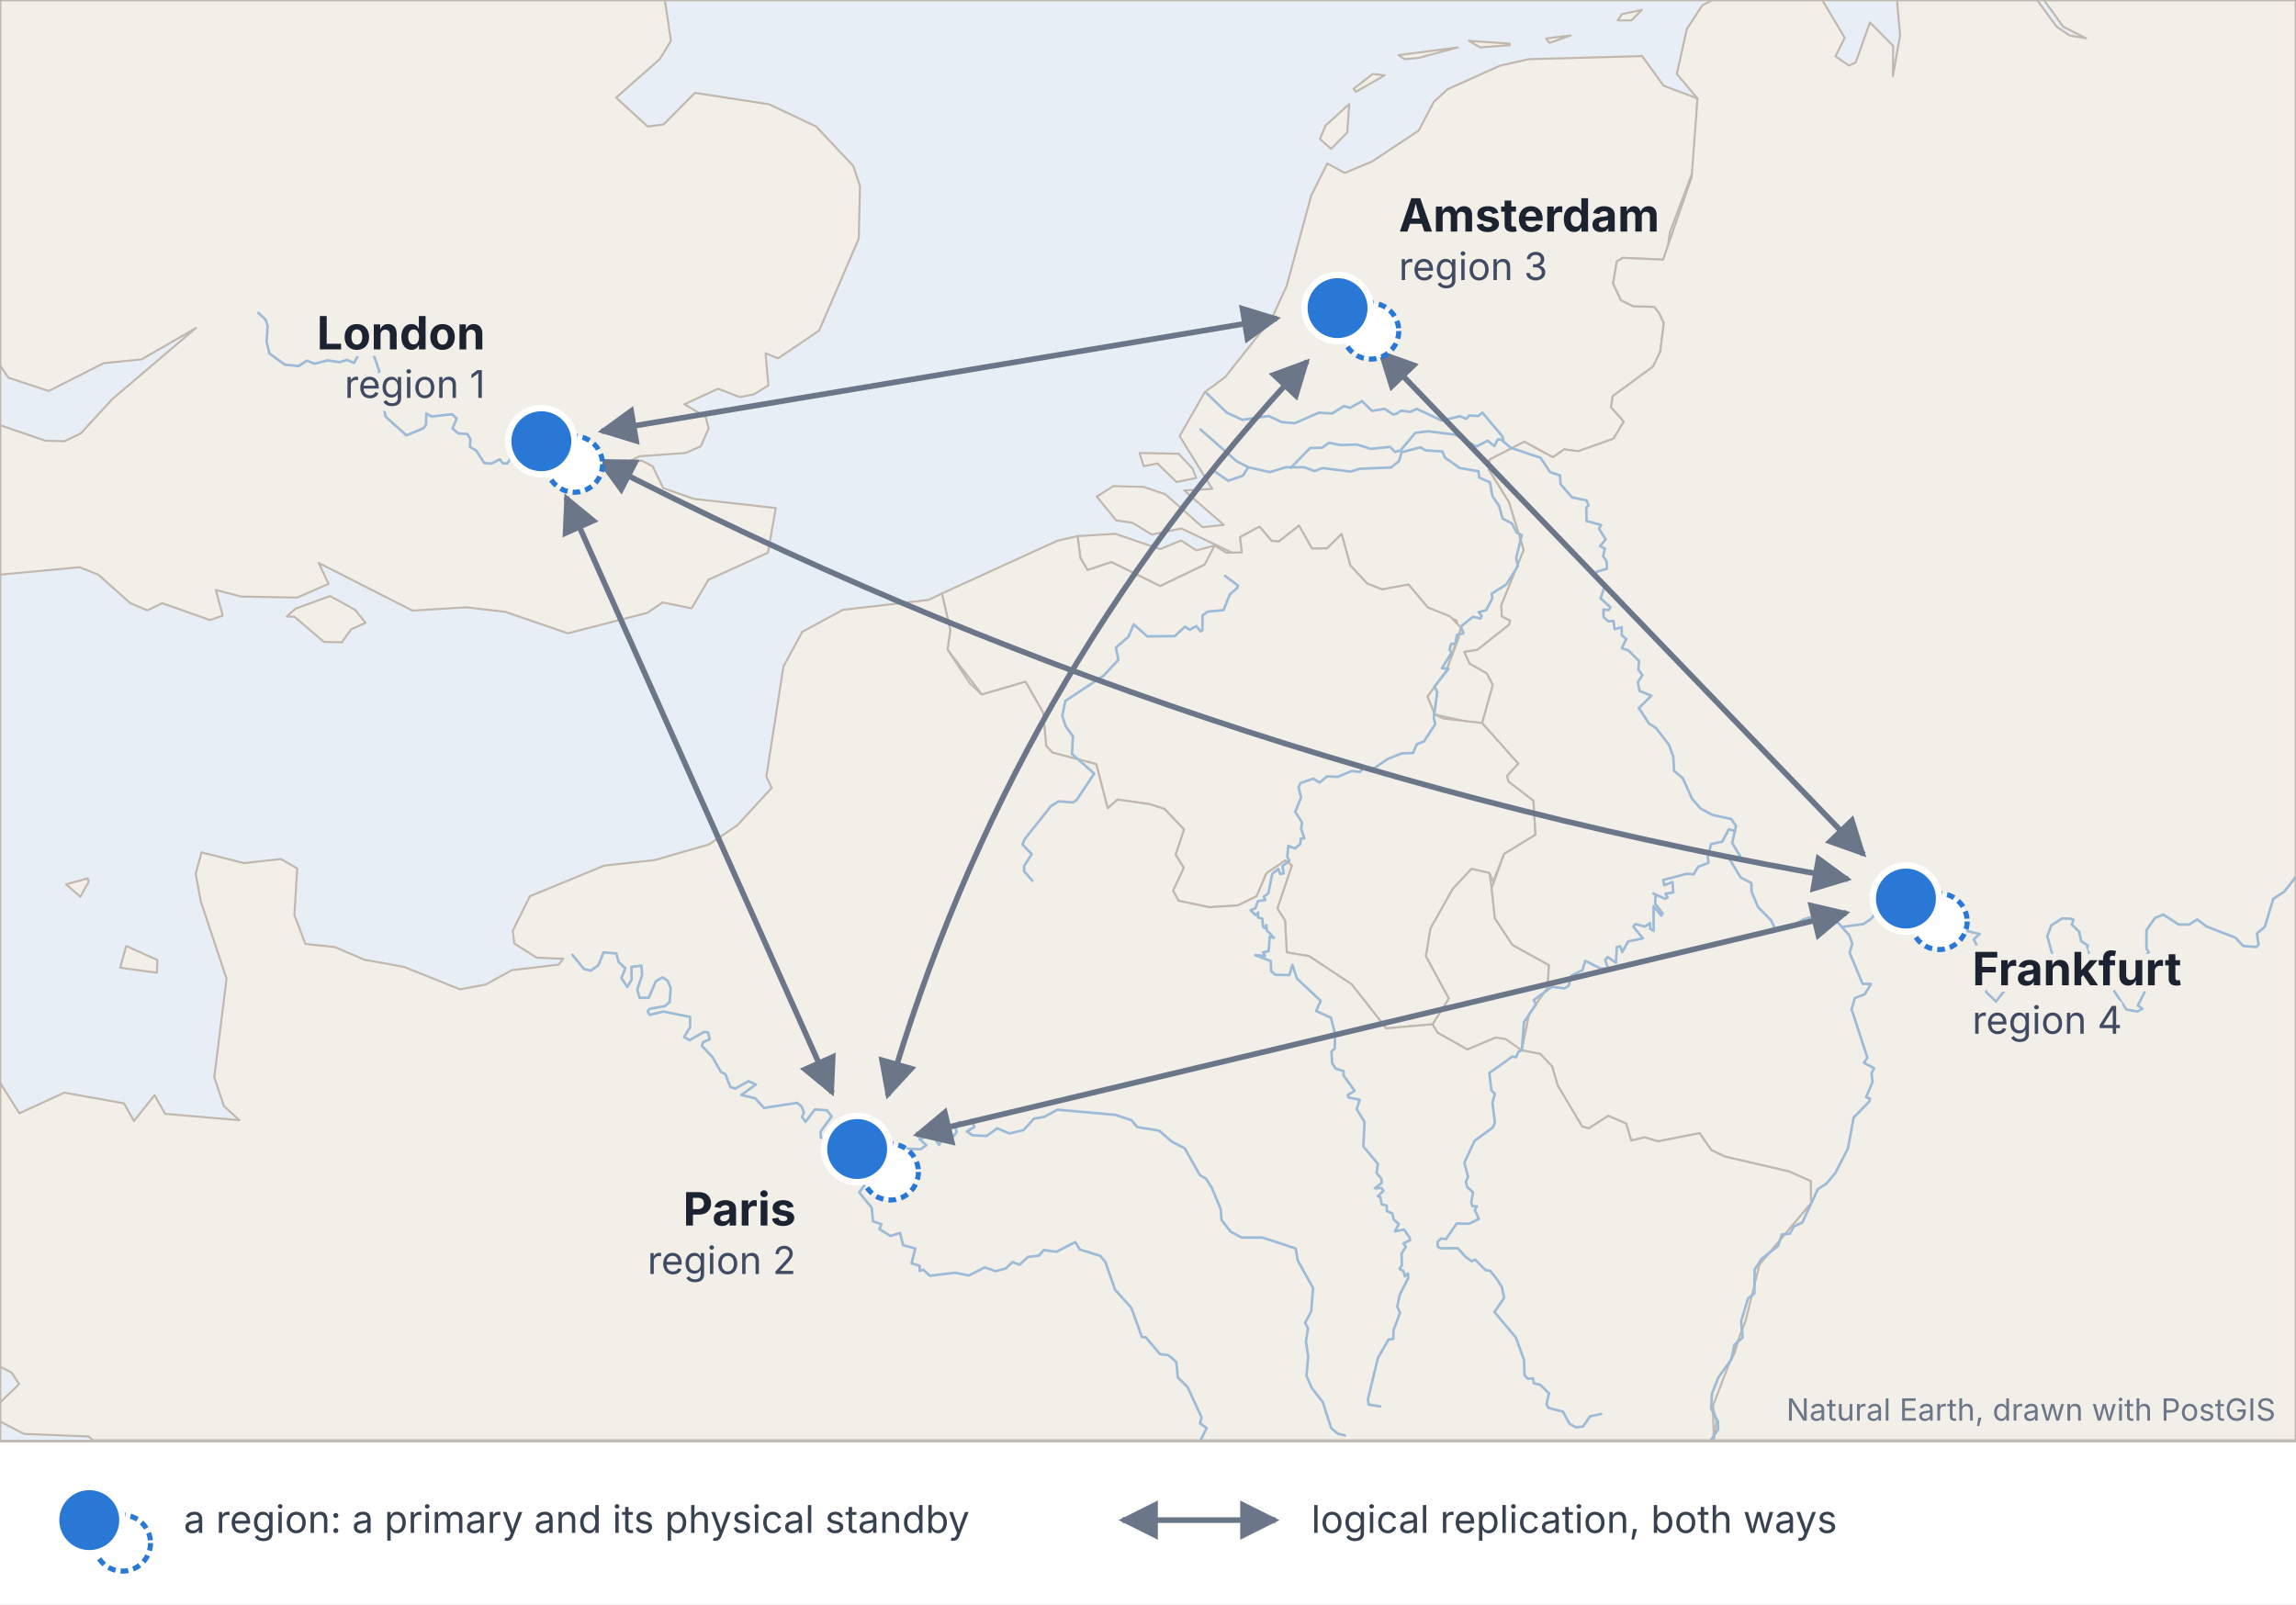
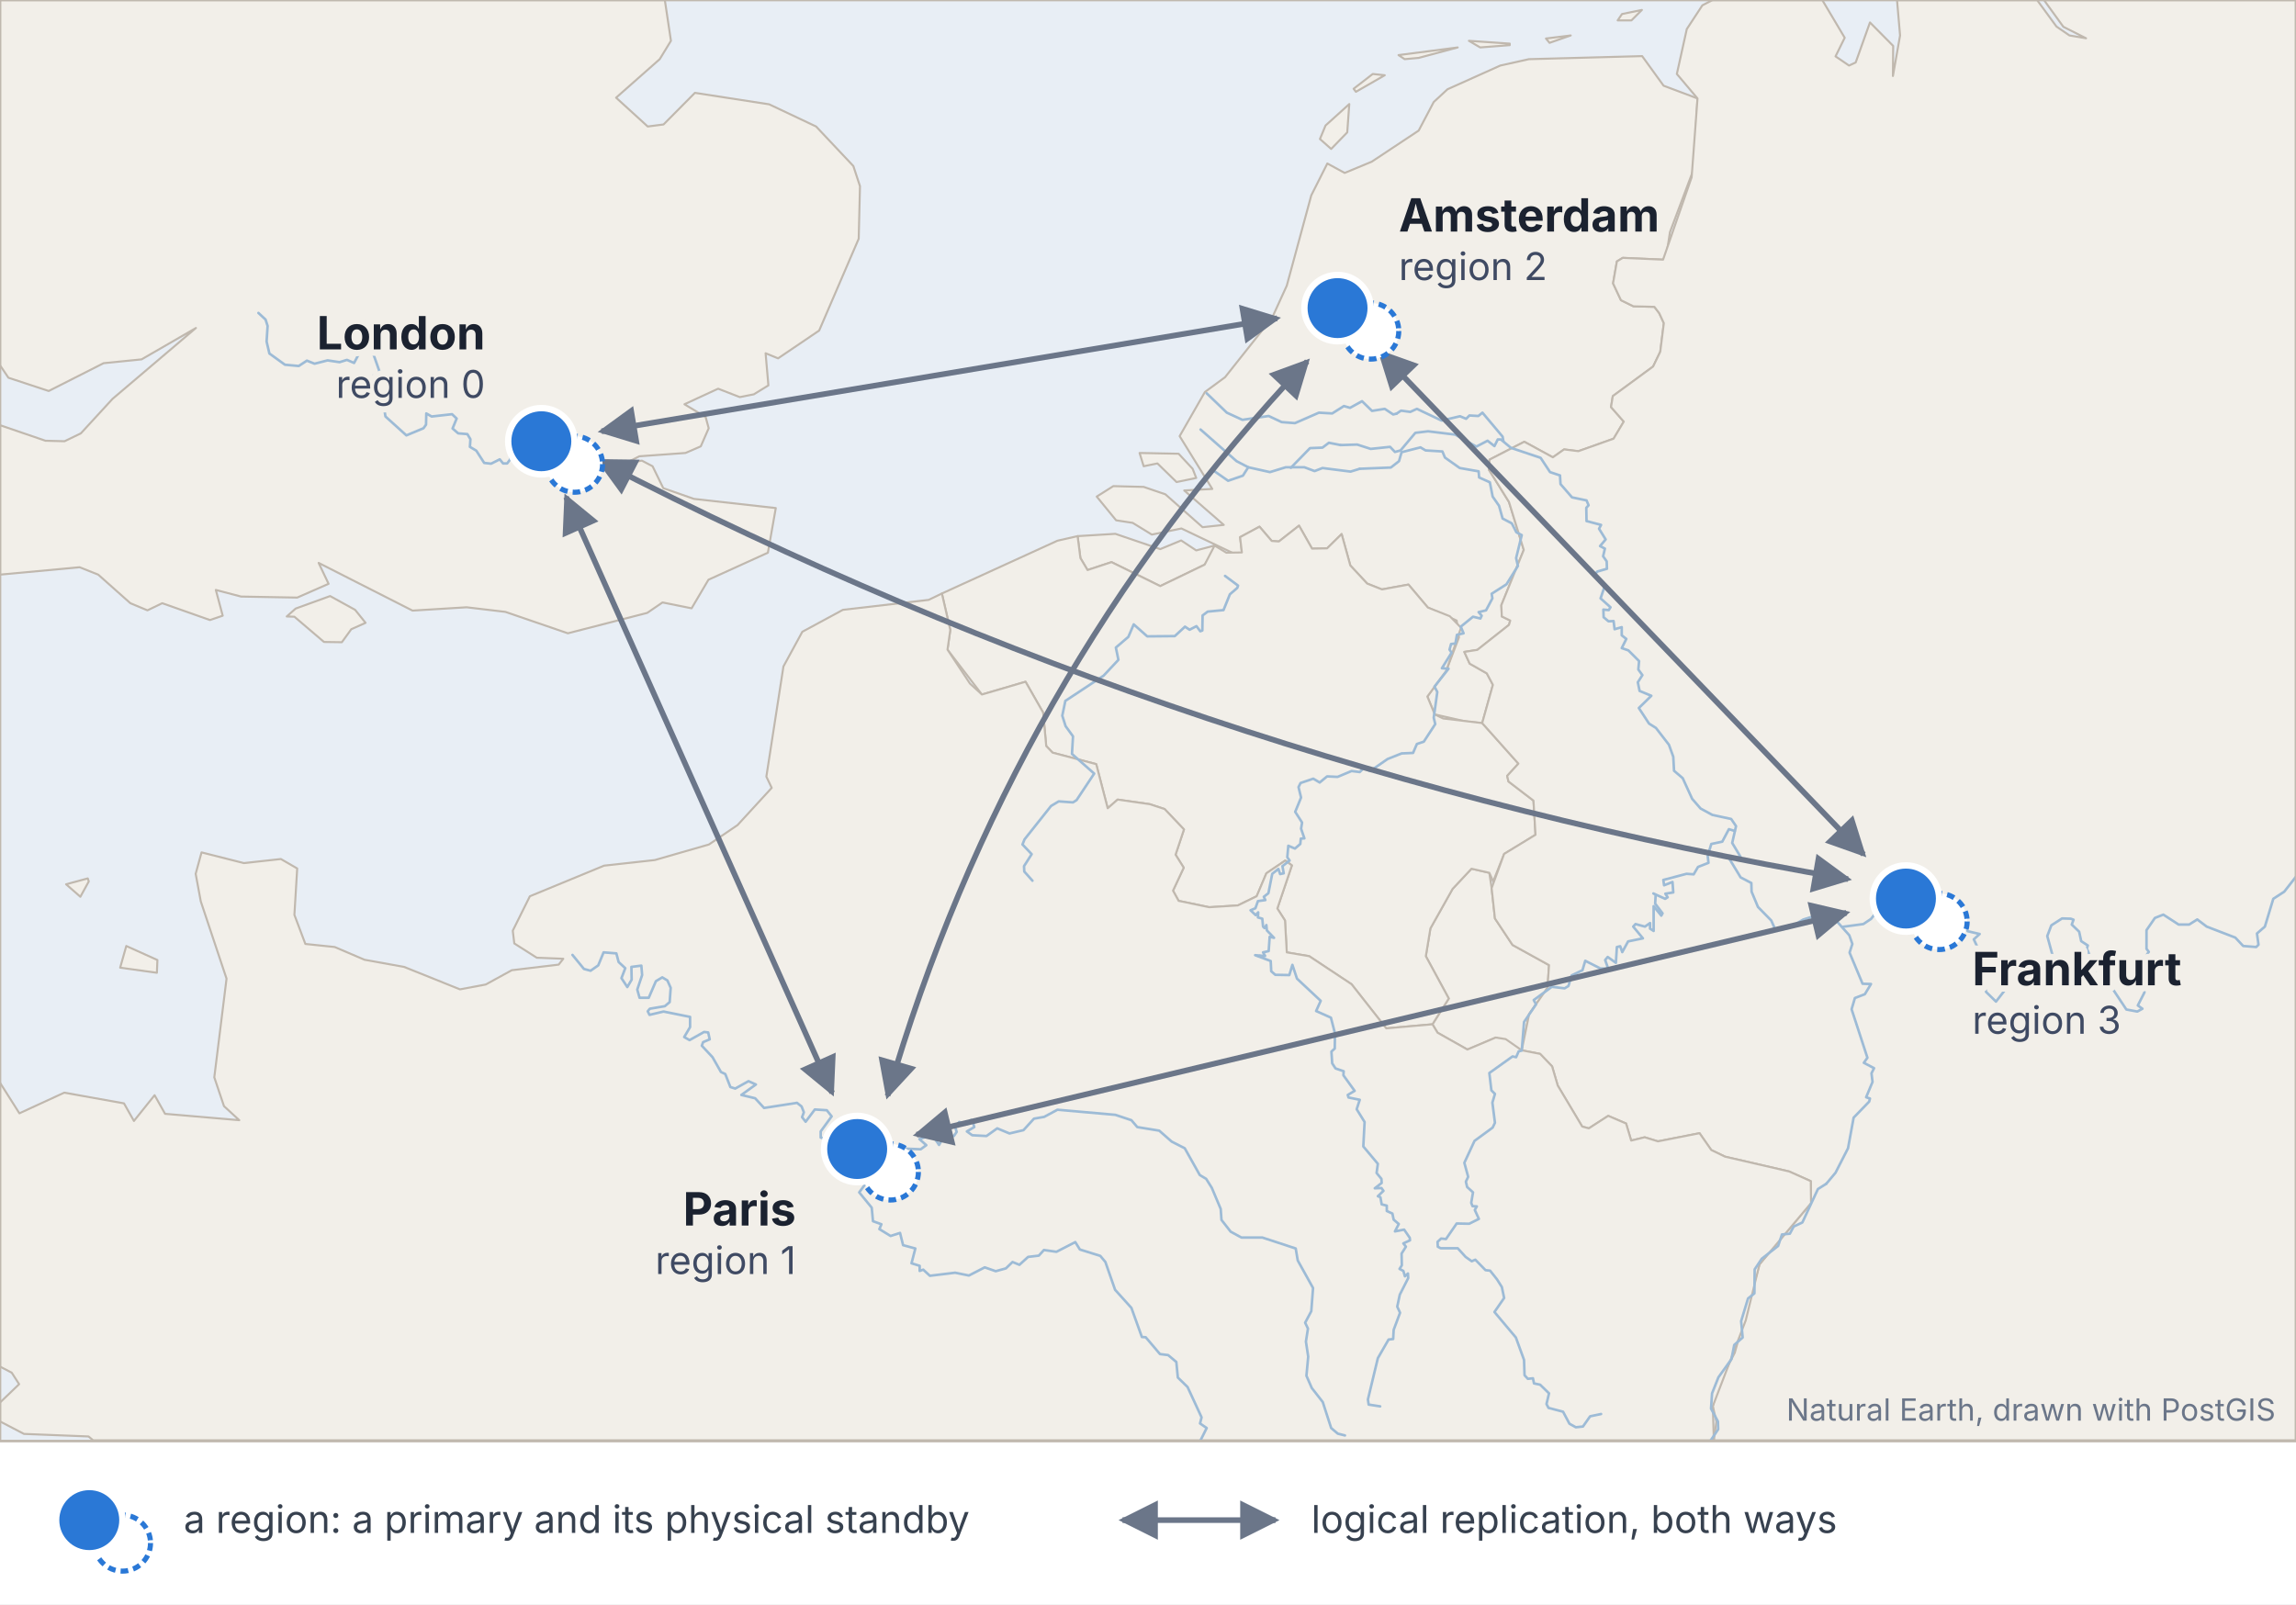
- <svg xmlns="http://www.w3.org/2000/svg" viewBox="0 0 900 629" role="img" aria-label="A map of north-western Europe with four regions, each a Postgres primary and its physical standby: London is region 1, Paris region 2, Amsterdam region 3 and Frankfurt region 4. Every pair of regions is linked by logical replication in both directions, so each region writes its own rows and receives the rows of the other three. Country borders and rivers come from the Natural Earth dataset, drawn with PostGIS.">
+ <svg xmlns="http://www.w3.org/2000/svg" viewBox="0 0 900 629" role="img" aria-label="A map of north-western Europe with four regions, each a Postgres primary and its physical standby: London is region 0, Paris region 1, Amsterdam region 2 and Frankfurt region 3. Every pair of regions is linked by logical replication in both directions, so each region writes its own rows and receives the rows of the other three. Country borders and rivers come from the Natural Earth dataset, drawn with PostGIS.">
  <style>
    text { font-family: system-ui, -apple-system, 'Segoe UI', sans-serif; fill: #1b2230; }
    .sea { fill: #E8EEF5; }
    .land { fill: #F2EFE9; stroke: #C0B8AE; stroke-width: 0.8; stroke-linejoin: round; }
    .river { fill: none; stroke: #9dbbd6; stroke-width: 1; stroke-linecap: round; stroke-linejoin: round; }
    .link { fill: none; stroke: #6b7689; stroke-width: 2.2; marker-start: url(#a); marker-end: url(#a); }
    .primary { fill: #2a78d6; stroke: #fff; stroke-width: 2.5; }
    .standby { fill: #fff; stroke: #2a78d6; stroke-width: 2; stroke-dasharray: 3 2; }
    .city { font-size: 18px; font-weight: 700; paint-order: stroke; stroke: #F2EFE9; stroke-width: 5px; stroke-linejoin: round; }
    .reg { font-size: 15px; fill: #3f4a63; paint-order: stroke; stroke: #F2EFE9; stroke-width: 5px; stroke-linejoin: round; }
    .leg { font-size: 15px; fill: #37414f; }
    .src { font-size: 12px; fill: #6b7689; }
  </style>
  <defs>
    <marker id="a" viewBox="0 0 10 10" refX="9" refY="5" markerWidth="7" markerHeight="7" orient="auto-start-reverse">
      <path d="M0 0L10 5L0 10z" fill="#6b7689" />
    </marker>
    <clipPath id="map">
      <rect width="900" height="565" />
    </clipPath>
  </defs>
  <rect width="900" height="629" fill="#fff" />
  <g clip-path="url(#map)">
    <rect class="sea" width="900" height="565" />
    <path class="land" d="M 61.5 381.4 L 47.1 379.4 49.5 370.9 61.7 376.4 Z" />
    <path class="land" d="M 31.5 351.6 L 25.9 346.7 34.4 344.4 34.8 345.6 Z" />
    <path class="land" d="M 55.5 140.9 L 40.6 142.4 19.1 153.3 3.3 148.1 0 143.2 0 0 260.6 0 263 16 258.6 23.2 241.5 38.3 253.9 49.6 260.1 48.8 272.4 36.4 301.5 40.9 319.9 49.6 334.5 65.1 337.1 73 336.6 93.6 321.1 129.6 305 140.5 300.1 138.5 301.2 151.1 295.5 154.6 290 155.7 281.5 152.4 268.3 158.5 276.6 163.5 277.8 167.9 274.7 175 268.7 177.6 250.6 178.9 245.1 181.7 251.6 180.6 255.8 182.8 260 191.4 272 195.6 304.1 199.2 301 216.7 277.7 227.3 271.1 238.5 259.7 236.2 253.7 240.3 222.6 248.3 198.1 239.9 182.9 238.1 161.7 239.4 124.9 220.7 128.8 228.9 116.5 234.3 94.5 233.9 84.6 231.3 87.3 241.4 82.3 243.1 63.6 236.5 57.8 239.3 51.1 236.5 38.5 225.3 31.2 222.4 0 225.3 0 166.7 17.8 172.8 25.3 173 31.7 169.9 44.1 156.4 76.8 128.6 Z M 137.7 246.7 L 134 251.8 127 251.7 115.4 241.8 112.4 241.7 115.9 238.6 129.4 233.7 139.2 239.1 143.3 244.2 Z" />
    <path class="land" d="M 574.7 282.9 L 562.4 280.1 559.5 273.1 566.9 263 571.9 249.9 571 243.3 559.7 238.2 552.1 229.2 541.7 231.1 535.9 228.8 529.3 221.7 525.9 209.4 520.2 215 514.3 215.1 509.2 206.1 501.3 212.3 498.5 212.1 493.7 206.5 486.1 210.6 486.8 216.6 484.9 217.6 463.1 207.2 451.5 209.6 444 205 437.5 204 429.9 194.7 436.4 190.6 448.3 190.9 456.8 193.8 471.4 206.7 479.7 205.8 464.2 192.3 475.2 191.7 462.4 171 472.3 153.7 480.2 147.9 498.6 124.7 504.4 112 514 76.6 520.3 64.1 527.1 67.8 537.7 63.4 556.1 51.2 562 40 567.4 35 588.1 25.7 599.3 23.2 643.7 22 652.1 33.6 665.4 38.6 663.9 66.3 654.6 91 653.2 100.1 651.9 101.8 636.1 101.1 633.8 102.5 632.3 111.1 635.4 117.7 640.3 120.1 648.5 120.3 650.4 122.8 652.2 126.7 650.8 137.9 648 143.7 632.2 155.3 631.5 159.6 636.5 165.3 632.5 172 618.7 176.9 613.1 176.2 608.7 179.3 597.5 173.2 583.9 180.2 583.6 184.1 591.5 196.8 597.3 215.6 588.5 237.3 588.7 241.7 592 243.3 591.5 245 579.1 254.8 574 255.6 576.1 260.2 582.8 264 585.2 268.5 581 283.5 Z M 474.9 217.5 L 472.2 221.4 454.8 229.8 435.7 220.4 426.3 223.5 423.5 218.8 422.4 210.2 437.2 209.3 454.8 215.3 463 211.9 468.9 215.8 476.1 213.9 Z M 607.4 16.8 L 606 15.1 615.7 13.9 Z M 580.2 18.6 L 575.8 16 591.8 17.1 591.8 17.7 Z M 531.5 36 L 530.6 34.8 538.1 29 542.8 29.5 Z M 550.6 23.2 L 548.2 21.6 571.4 18.6 556.1 22.7 Z M 521.8 58.4 L 517.4 54.5 519.6 49.2 528.9 40.8 528.1 51.9 Z M 467.5 183.8 L 468.9 187.4 461.2 189 453.7 181.7 448.3 182.8 446.7 177.6 462 177.9 Z M 634.1 8 L 635.8 5.5 643.6 3.9 639.5 8 Z" />
    <path class="land" d="M 584.7 348.2 L 586 360.1 592.9 370.5 607.2 378.4 606.6 387.3 599.4 397.6 596.5 411.8 586.3 406.8 575.2 411.5 563.5 404.9 561.5 401.6 567.9 391.5 558.9 374.9 560.7 364 569.4 348.5 576.8 340.6 583.8 342.2 Z" />
    <path class="land" d="M 480.7 216.7 L 486.8 216.6 486.1 210.6 493.7 206.5 498.5 212.1 501.3 212.3 509.2 206.1 514.3 215.1 520.2 215 525.9 209.4 529.3 221.7 535.9 228.8 541.7 231.1 552.1 229.2 559.7 238.2 568.3 241.6 572.7 246.1 566.9 263 559.5 273.1 562.4 280.1 565.7 281.7 581 283.5 595.2 299.4 590.8 304.2 591.3 306.4 601.1 313.9 601.9 327.3 589.6 334.8 585.3 345.6 583.8 342.2 576.8 340.6 569.4 348.5 560.7 364 558.9 374.9 567.9 391.5 561.5 401.6 543.4 403.2 529.8 385.9 513.2 374.9 504.4 373.4 503.7 360.9 500.7 356.2 506.4 339.3 503.8 337.4 496.4 342.4 492.6 351.4 485.2 355 474 355.7 462 353.2 459.8 349.2 464 340.2 460.8 335.1 464.1 325.2 456.5 317.2 450.7 315.3 438.1 313.5 434.2 316.9 429.7 299.6 412.6 295.1 410.1 292.5 408.9 279.4 402 267.3 384.9 272.3 371.4 254.7 372.5 247 369.2 232.7 414.5 212 422.4 210.2 423.5 218.8 426.3 223.5 435.7 220.4 454.8 229.8 472.2 221.4 476.1 213.9 Z" />
    <path class="land" d="M 672.8 557.4 L 671.4 551.3 673.8 542.3 680 530.4 689.7 495.7 709.9 471.7 709.8 463.1 701.3 459.3 676.2 453.5 670.8 450.9 666.2 444.3 649.9 447.5 644.7 445.9 639.4 447.2 637.4 440.5 630.4 437.5 622.8 442.4 620.2 441.7 610.6 425.6 608.4 418.1 603.7 413.2 596.5 411.8 599.4 397.6 606.6 387.3 607.2 378.4 592.9 370.5 586 360.1 584.7 348.2 589.6 334.8 601.9 327.3 601.1 313.9 591.3 306.4 590.8 304.2 595.2 299.4 581 283.5 585.2 268.5 582.8 264 576.1 260.2 574 255.6 579.1 254.8 591.5 245 592 243.3 588.7 241.7 588.5 237.3 597.3 215.6 591.5 196.8 583.6 184.1 583.9 180.2 597.5 173.2 608.7 179.3 613.1 176.2 618.7 176.9 632.5 172 636.5 165.3 631.5 159.6 632.2 155.3 648 143.7 650.8 137.9 652.2 126.7 650.4 122.8 648.5 120.3 640.3 120.1 635.4 117.7 632.3 111.1 633.8 102.5 636.1 101.1 651.9 101.8 663.1 69.5 665.4 38.6 657.3 29 661.2 11.4 667.3 2.1 671.3 0 714.3 0 723.1 14.8 719.5 22.1 724.8 25.7 727.4 24.5 733 8.8 742.1 18 742 29.8 744.8 13.9 743.6 0 798.5 0 806.1 10.4 811.2 13.9 817.7 15 808.8 10.5 801.2 0 900 0 900 564.7 671.8 564.7 Z" />
    <path class="land" d="M 34.7 563.2 L 9.4 562.2 0 557.3 0 549.9 7.5 542.7 4.6 538.2 0 535.8 0 424.5 7.6 436.5 25.2 428.4 48.6 432.6 52.5 439.5 60.6 429.4 64.7 436.7 93.8 439.2 87.8 433.7 84 422.4 88.8 383.7 78.7 353.4 76.7 342.6 79 334.2 95.6 338.4 110.1 336.8 116.5 340.5 115.4 358.7 119.7 370.1 131.2 371.3 142.9 376.3 158.4 379.1 180.3 387.9 190.4 386 200.6 380.4 219 378.2 220.8 375.9 210.4 375.5 201.6 369.9 201 364.9 207.7 351.4 236.8 339.4 256.7 337.2 277.9 331.1 289.1 323.5 302.5 308.9 300.4 304.5 307.1 261.3 314.5 247.7 330.4 239.1 364 235.2 369.2 232.7 372.5 247 371.4 254.7 380.2 268 384.9 272.3 402 267.3 408.9 279.4 410.1 292.5 412.6 295.1 429.7 299.6 434.2 316.9 438.1 313.5 450.7 315.3 456.5 317.2 464.1 325.2 460.8 335.1 464 340.2 459.8 349.2 462 353.2 474 355.7 485.2 355 492.6 351.4 496.4 342.4 503.8 337.4 506.4 339.3 500.7 356.2 503.7 360.9 504.4 373.4 513.2 374.9 529.8 385.9 543.4 403.2 561.5 401.6 563.5 404.9 575.2 411.5 586.3 406.8 590.2 407.4 596.5 411.8 603.7 413.2 608.4 418.1 610.6 425.6 620.2 441.7 622.8 442.4 630.4 437.5 637.4 440.5 639.4 447.2 644.7 445.9 649.9 447.5 666.2 444.3 670.8 450.9 676.2 453.5 701.3 459.3 709.8 463.1 709.9 471.7 689.7 495.7 684.3 517.7 671.4 551.3 671.8 564.7 36.5 564.7 Z" />
    <path class="river" d="M 527.2 562.8 L 524.4 562.1 521.8 559.9 518.5 549.7 514.2 544.2 512.1 539.4 512.8 531.9 511.9 526 512.7 520.9 511.6 518.6 514 514.1 514.7 505 508.7 494.2 507.9 489.5 494.8 485.2 486.6 485.2 482.4 482.9 478.8 478.3 478.5 474 475 465.7 472.8 462.2 470.3 460.7 464.4 450.2 459.3 447.6 454.4 443.3 445.8 441.9 443.5 439.2 437.2 437.1 414.5 435.1 409.3 437.9 405.3 438.6 401.2 443.1 395.7 444.4 390.9 442.4 386.7 445.4 381.1 445.1 379 443.6 381.9 441.9 381.3 439.7 380.7 439.1 379.2 440.7 376 439.9 374.4 441.8 375 443.8 373.9 445.4 370.3 445.1 368.1 448.9 365.4 444.9 360.4 446.6 363.1 449 360.9 450.6 348.6 450.1 346.2 453.5 344.1 454 346.3 456.4 345.4 458.3 342.3 455.3 339.2 454.8" />
    <path class="river" d="M 900 343.7 L 895.4 349.6 891.1 352.4 887.8 363.3 884.7 366 885.3 370.4 884.4 371.3 879.3 370.9 876.2 367.6 865 363.3 861.3 360.5 858.1 362.5 854 362.5 848 358.6 844.7 359.9 841.4 364.7 841.4 372 842.3 373.2 840.6 375.7 844.1 378 841.1 378.1 843.8 383.2 840.3 384.9 840.6 389.1 838 394.2 839.8 395.5 837.8 396.6 833.5 395.8 826.8 385.7 822.4 382.3 818 371.9 818.4 370.7 815.8 369 815 365.3 812.1 362.5 812.8 360.6 811.7 360.2 808.3 360.1 804.1 362.8 802.5 367 805.1 376.5 803.6 381.9 805.5 383.8 802.1 385.7 797.9 384 788.3 385.1 782.4 392.7 778.5 388.9 778 384.3 775.6 382.1 776.8 374.9 773.7 368.3 776 366.2 771.3 365.1 768.7 359.2 766 358.6 766.6 356.1 760.1 350.6 753.5 349.8 752.1 352.3 738.7 353.6 733.4 360.3 730.4 362.3 722.2 363.4" />
    <path class="river" d="M 541 551.4 L 536.5 550.7 536.2 548.7 540.1 532.5 544.3 525.2 546.1 525 546.3 521.4 548.8 514.7 547.7 512.3 548.7 507.6 552 501.1 551.9 499.3 550.7 500.4 550.1 498.3 548.6 497.5 549.5 496.1 549.4 491.5 551.1 488.8 550.1 487.5 552.7 486.3 552.6 485.3 550.4 482.1 546.8 482.8 548.3 479.9 546.3 478.2 545.8 475.8 543.6 474.8 543.6 472.7 541.6 472.2 541.1 469.4 540.1 469 542.3 466.9 541.5 465.8 538.9 465.9 541.6 463.8 541.5 462.2 539.6 459.9 540.1 456.3 534.4 449.5 534.9 439.9 531.8 434.9 533 431.2 528.6 430.3 528.3 429.3 531 427.7 526.6 421.6 526.7 420 523.5 418.9 522.2 416.9 521.9 412.3 523.2 411.1 523.3 405.2 521.7 399 515.9 396.4 517.7 392.4 508.4 383.7 506.6 378.3 505.4 382.3 499.9 382.2 498.3 380.8 498.1 376.8 492 374.5 494.2 374.7 M 494.2 374.7 L 494.2 374.7 493.8 374.6 494.2 374.7 M 494.2 374.7 L 495.9 374.8 495.1 373.4 497.3 372.9 497.7 367.3 499.4 367.7 496.6 364.8 496.4 362.7 495.7 363.9 495.1 363.3 494.8 360.2 493.1 359.7 493.2 357.7 492.2 358.8 490.2 356.9 492.1 356.1 493.1 353.3 496 352.9 495.4 351.6 497.2 350.2 498.7 342.6 501.1 340.7 501.8 342.7 503.2 342.4 502.7 339.6 505.5 337.4 504.6 336.1 505 331.6 507.6 332.7 509.7 330.9 509.9 328.8 511.3 328.7 510 324.9 510.4 322.5 507.7 318.3 510 312.7 509 308.6 509.8 307 514.8 305.3 517.3 306.8 520.2 304.4 524.3 304.6 529.8 302.3 533 302.7 534.5 301.2 537.1 302.3 543.9 297.6 549.4 295.4 553.9 295.2 555.4 291.7 558.1 290.8 562.6 283.9 562 281.4 563.4 271.3 562.3 269.2 567.8 262.2 565.2 262 569 255.9 568.2 254.7 568.8 252.5 570.5 252.3 571.1 248.9 573.7 248.3 572.6 245.7 577.4 241.8 580.3 242.5 580.8 241.4 579.6 240 582.5 239.3 585 234.6 584.7 232.8 590.5 229.1 595 221.9 594.3 218.8 596.5 209.8 594.4 208.7 592.6 205.2 589 203.3 587.6 198.3 585.1 194.7 584 189.1 579.8 187.2 579.6 184.8 572.2 183.5 566.4 179.4 565.4 177 558.8 176.6 556.8 175.4 549.4 177.3 548.4 180.8 545.2 183.3 533 183.8" />
    <path class="river" d="M 404.7 345.3 L 401.5 341.7 401.4 339.6 404.4 334.9 400.8 331.1 401.6 329.1 412 316 415 314.2 420.6 314.6 422 313.7 428.9 303.3 420.2 295.6 420.6 288.7 417.7 284.7 416.4 280.6 417.6 274.8 432.6 264.9 438.4 258.7 437.4 253.9 442.3 249.7 444.4 244.8 449.7 249.5 460.5 249.4 464.5 245.7 466.3 246.9 469 245.5 470.5 247.5 471.3 247.2 471.4 241.3 473.4 239.8 479.6 239.2 482.1 233 485 230.5 485.3 229.6 480.2 225.8" />
    <path class="river" d="M 533 183.8 L 529.4 184.9 518.4 183.5 515.3 184.7 511.3 183.2 504 183.2 497.8 185.1 489.3 183.2 487.2 186.5 481.4 188.5 475.4 184.3" />
    <path class="river" d="M 627.6 554.4 L 623.3 555.3 620.5 559.3 617.7 559.6 615.2 558.2 612.7 553.5 607 552 606.2 550.5 607.2 546.3 603.7 542.9 601.3 542.4 600.9 540.4 598.9 540.6 597.6 539.2 597.4 533.2 594.2 524.4 585.8 514.4 589.6 508.9 588.7 504.6 586.8 501.6 584.1 498.2 582.3 498 578.3 493.9 576.9 494.5 574.5 492.8 571.4 489.4 564.7 489.4 563.6 488.8 563.5 486.9 564.9 485.6 566.8 485.8 571 479.7 575.9 479.8 579.7 477.9 578.1 474.4 578.9 473 577.2 472.9 576.7 471.6 577.4 467.5 575.1 465.4 574.6 463.3 575.5 461.4 574 455.9 578 447.3 585.1 442.1 586 440.2 585 432.3 586 428.9 584.6 427.5 583.8 420.7 592.9 414.2 594.3 414.5 595.3 412.2 596.5 411.9 597.4 400.7 602.1 393.8 601.2 392.1 608.3 386.9 613.3 387.5 614.8 386.6 616.1 382.4 620.3 380.4 621.4 376.7 627.3 379.7 630.4 379.8 629.2 376.4 630.2 375.2 633.4 377.5 633.8 371.3 635.1 371 635.9 373.3 638.2 369.1 644 367.9 640.2 363.3 641.1 362.3 644.8 363.3 646.8 361.9 646.8 364.1 648.2 365 648.2 355.3 651.2 359 651.7 358.1 648.8 354.3 649 350.8 648.1 350.3 652.7 352.4 653.7 351.8 652.8 350.4 655.9 349.9 655.6 345.8 652.3 347.1 652 345 661.1 342.6 663.9 342.8 665.6 339.9 669.7 338.3 669.4 335.6 670.8 330.9 675.1 330 677.7 325.1 680 325.8" />
    <path class="river" d="M 715.9 464.1 L 712.6 466.2 706.5 479.3 703.1 480.9 701.6 483.7 698.5 484 697 488.5 690.6 493.5 687.8 497.7 687.7 507.1 685.2 509.1 682.5 518 683.1 524.4 679.8 527.3 678.7 532.9 673.6 540 671.1 546.3 670.7 552.3 673.4 557.3 673.5 560.4 670.6 564.7" />
    <path class="river" d="M 101.3 122.7 L 104.1 125.3 104.9 127.8 104.5 133.9 105.6 138.6 111.7 143 117.1 143.5 120.3 141.4 123.3 142.6 128.4 141.3 133.1 142 136 141.1 138.8 142.3 141.4 137.4 143.9 135.6 145.3 135.8 148.7 145.5 148 146.8 144.2 147.9 146.2 149.7 148.4 149.9 149.7 148.6 149.9 150.7 153.1 153.4 153 157.1 150.7 161 151.1 163.3 159.3 170.7 166 167.9 167 166.5 167.1 162.1 169.2 163.3 177.2 162.4 179 164.1 177.4 168 179.6 169.9 183.2 170.2 184.4 172.2 184.2 175.2 186.7 176.7 189.8 181.5 192.5 181.8 195.9 180.1 197.2 181.7 198.8 181.7 200 180.1 199.7 175.5 200.6 174.8 205.3 174.1 206.7 175.9 208.5 176.2 214.8 173 222.6 176.1 228.9 175.6 231.8 178.8 235.9 181 238.9 180.7 239.6 182.6 242.5 182.5" />
    <path class="river" d="M 547.4 162.2 L 549.2 161 552.8 161.5 555.4 160.3 565.1 164.9 572.3 163.2 574.7 164.2 576 162.9 579.5 163.1 581.1 161.8 589 171.2 589.3 172.9" />
    <path class="river" d="M 473 154.2 L 480.9 161.8 487 164.6 497.3 163.1 502.4 165.5 507.6 165.9 517 161.8 522.2 162.1 526.8 159.2 529.2 159.9 533.9 157.3 537.8 161.1 542.8 160.3 546.1 162.5 547.4 162.2" />
    <path class="river" d="M 470.6 564.7 L 473 559.9 470.4 558.1 471 555.7 465.5 543.8 461.7 540.1 461.1 534 457.9 531.3 454.7 530.9 449.1 524.3 447.6 524.2 443.5 512.8 437.1 505.7 433.3 494.8 431.3 492.4 423.3 489.9 421.5 487 414.1 490.8 409.2 490.1 407.2 492.3 403 492.8 399.6 495.9 396.9 494.8 394.3 497.3 390.3 498.4 386 496.9 379.8 500.1 374.4 499 364.5 500.2 361.9 497.8 360.5 498.3 360.5 496.3 357.3 495.3 358.8 489.5 354 488.2 352.8 483.4 349.1 484.6 344.7 481.9 345.5 480 342.2 478.8 341.7 473.5 336.8 467.5 340.7 462.2 338.2 452.9 334.2 449.3 332 449.5 328.2 451.9 327.9 450 329.6 446.9 335.1 443 334.8 440.3 330.6 441.2 325.7 443.8 323.3 446.5 321.7 446 321.7 443.6 326 437.7 324.1 435.3 319.4 435 315.8 439.8 314.4 438 315.1 436.1 314.2 433.8 312.4 432.4 299.5 434.4 296 430.6 290.6 429.3 296.3 425.2 293.4 423.9 288.2 426.8 286.3 426.2 284.3 421.1 282.6 420.3 279.3 414.5 275.1 410 275.6 408.6 278.2 407.5 277.6 404.8 276 404.6 270.3 407.8 268.2 406.6 270.5 402.7 270.5 398.7 260.1 396.6 254.6 397.9 253.9 396.5 254.7 395.5 260.6 394.5 262.5 392.9 262.9 387.3 261.6 384.4 259.6 383.2 257.1 384.7 254.3 391.2 250.7 391.2 249.8 388 251.7 382.3 251.4 378.6 247.5 379.1 247.6 384.1 245.9 387 243.6 383.5 245.1 379.6 242.5 377.2 241.6 373.8 236.6 373.4 234.5 378.5 231.5 380.6 228.9 379.9 224.4 374.4" />
    <path class="river" d="M 715.9 464.1 L 719.5 459.8 724.4 450.2 726.6 438.2 732.7 431.9 733 430.7 731.5 430.2 734 424.2 733.6 420.8 734.6 418.8 730.6 416.7 732 414.7 725.8 395.7 727.1 391.3 731 389.8 733.4 385.8 730.1 385.7 725 373.5 726.1 370.1 724.9 366.7 717.3 358.2 714.9 358 706.9 360.5 701.3 363.8 696 364.7 694.3 360.9 689.1 355.6 686.6 349.6 686.5 346.2 682.3 344 678 336.9 682.3 336 679 330.5 680.5 323.9 678.6 321.1 671.2 319.5 666.6 317 663.3 313.2 659.6 305.1 656.2 302.2 655.9 296.7 654.2 292 649.1 285.4 646.4 283.7 642.4 277.6 647.3 272.8 642.7 270.9 642 267.5 643.8 264.7 642.2 262.5 642.5 259.2 638.3 255 635.7 254.1 637.5 250.5 635.7 249.1 635.7 245.9 632.9 246.7 632.5 243.5 630.5 243.6 628.6 242 628.5 239 630.6 239.2 631.3 238.1 627.4 234.6 629.2 229.3 624.7 225.8 626.1 224.1 629.9 223 629.8 220.1 628.4 218.1 629.1 215.1 627.2 214.1 629.4 211.5 626.8 207.3 627.6 205.8 621.9 204.3 621.8 199.1 622.7 198.1 621.9 196.2 616.2 195 611.7 189.8 611.5 186.4 607.6 185.1 603.9 179.5 592.3 175.6 588.3 172.3 587.1 172.3 585.8 174.9 583.1 172.8 578.7 175.1 570.4 170.4 559.8 169.1 554.8 169.7 549 176.6 546.8 177.2 544.9 175.2 537.3 176 532 174.3 525.5 174.5" />
    <path class="river" d="M 506 183.4 L 513.5 175.7 518.4 175.5 520.9 173.6 525.5 174.5 M 470.6 168.4 L 484.7 180.8 489.3 183.2" />
  </g>
  <rect width="900" height="565" fill="none" stroke="#C0B8AE" />
  <path class="link" d="M235.8 169.1 Q368.2 146.9 500.6 124.8" />
  <path class="link" d="M221.9 194.9 Q274.1 311.7 326.2 428.5" />
  <path class="link" d="M359.3 444.9 Q541.5 401.4 723.8 357.9" />
  <path class="link" d="M541.0 138.1 Q635.7 236.6 730.5 335.0" />
  <path class="link" d="M234.9 180.7 Q466.9 300.6 724.4 344.7" />
  <path class="link" d="M347.9 429.6 Q395.4 265.8 512.4 141.7" />
  <g>
    <circle class="standby" cx="225.2" cy="182.0" r="11" />
    <circle class="primary" cx="212.2" cy="173.0" r="13" />
    <text class="city" x="190.2" y="137.0" text-anchor="end">London</text>
-     <text class="reg" x="190.2" y="156.0" text-anchor="end">region 1</text>
+     <text class="reg" x="190.2" y="156.0" text-anchor="end">region 0</text>
  </g>
  <g>
    <circle class="standby" cx="349.0" cy="459.5" r="11" />
    <circle class="primary" cx="336.0" cy="450.5" r="13" />
    <text class="city" x="312.0" y="480.5" text-anchor="end">Paris</text>
-     <text class="reg" x="312.0" y="499.5" text-anchor="end">region 2</text>
+     <text class="reg" x="312.0" y="499.5" text-anchor="end">region 1</text>
  </g>
  <g>
    <circle class="standby" cx="537.3" cy="129.8" r="11" />
    <circle class="primary" cx="524.3" cy="120.8" r="13" />
    <text class="city" x="548.3" y="90.8" text-anchor="start">Amsterdam</text>
-     <text class="reg" x="548.3" y="109.8" text-anchor="start">region 3</text>
+     <text class="reg" x="548.3" y="109.8" text-anchor="start">region 2</text>
  </g>
  <g>
    <circle class="standby" cx="760.1" cy="361.3" r="11" />
    <circle class="primary" cx="747.1" cy="352.3" r="13" />
    <text class="city" x="773.1" y="386.3" text-anchor="start">Frankfurt</text>
-     <text class="reg" x="773.1" y="405.3" text-anchor="start">region 4</text>
+     <text class="reg" x="773.1" y="405.3" text-anchor="start">region 3</text>
  </g>
  <text class="src" x="892" y="557" text-anchor="end">Natural Earth, drawn with PostGIS</text>
  <g>
    <circle class="standby" cx="48" cy="605" r="11" />
    <circle class="primary" cx="35" cy="596" r="13" />
    <text class="leg" x="72" y="601">a region: a primary and its physical standby</text>
    <path class="link" d="M440 596 L500 596" />
    <text class="leg" x="514" y="601">logical replication, both ways</text>
  </g>
</svg>
